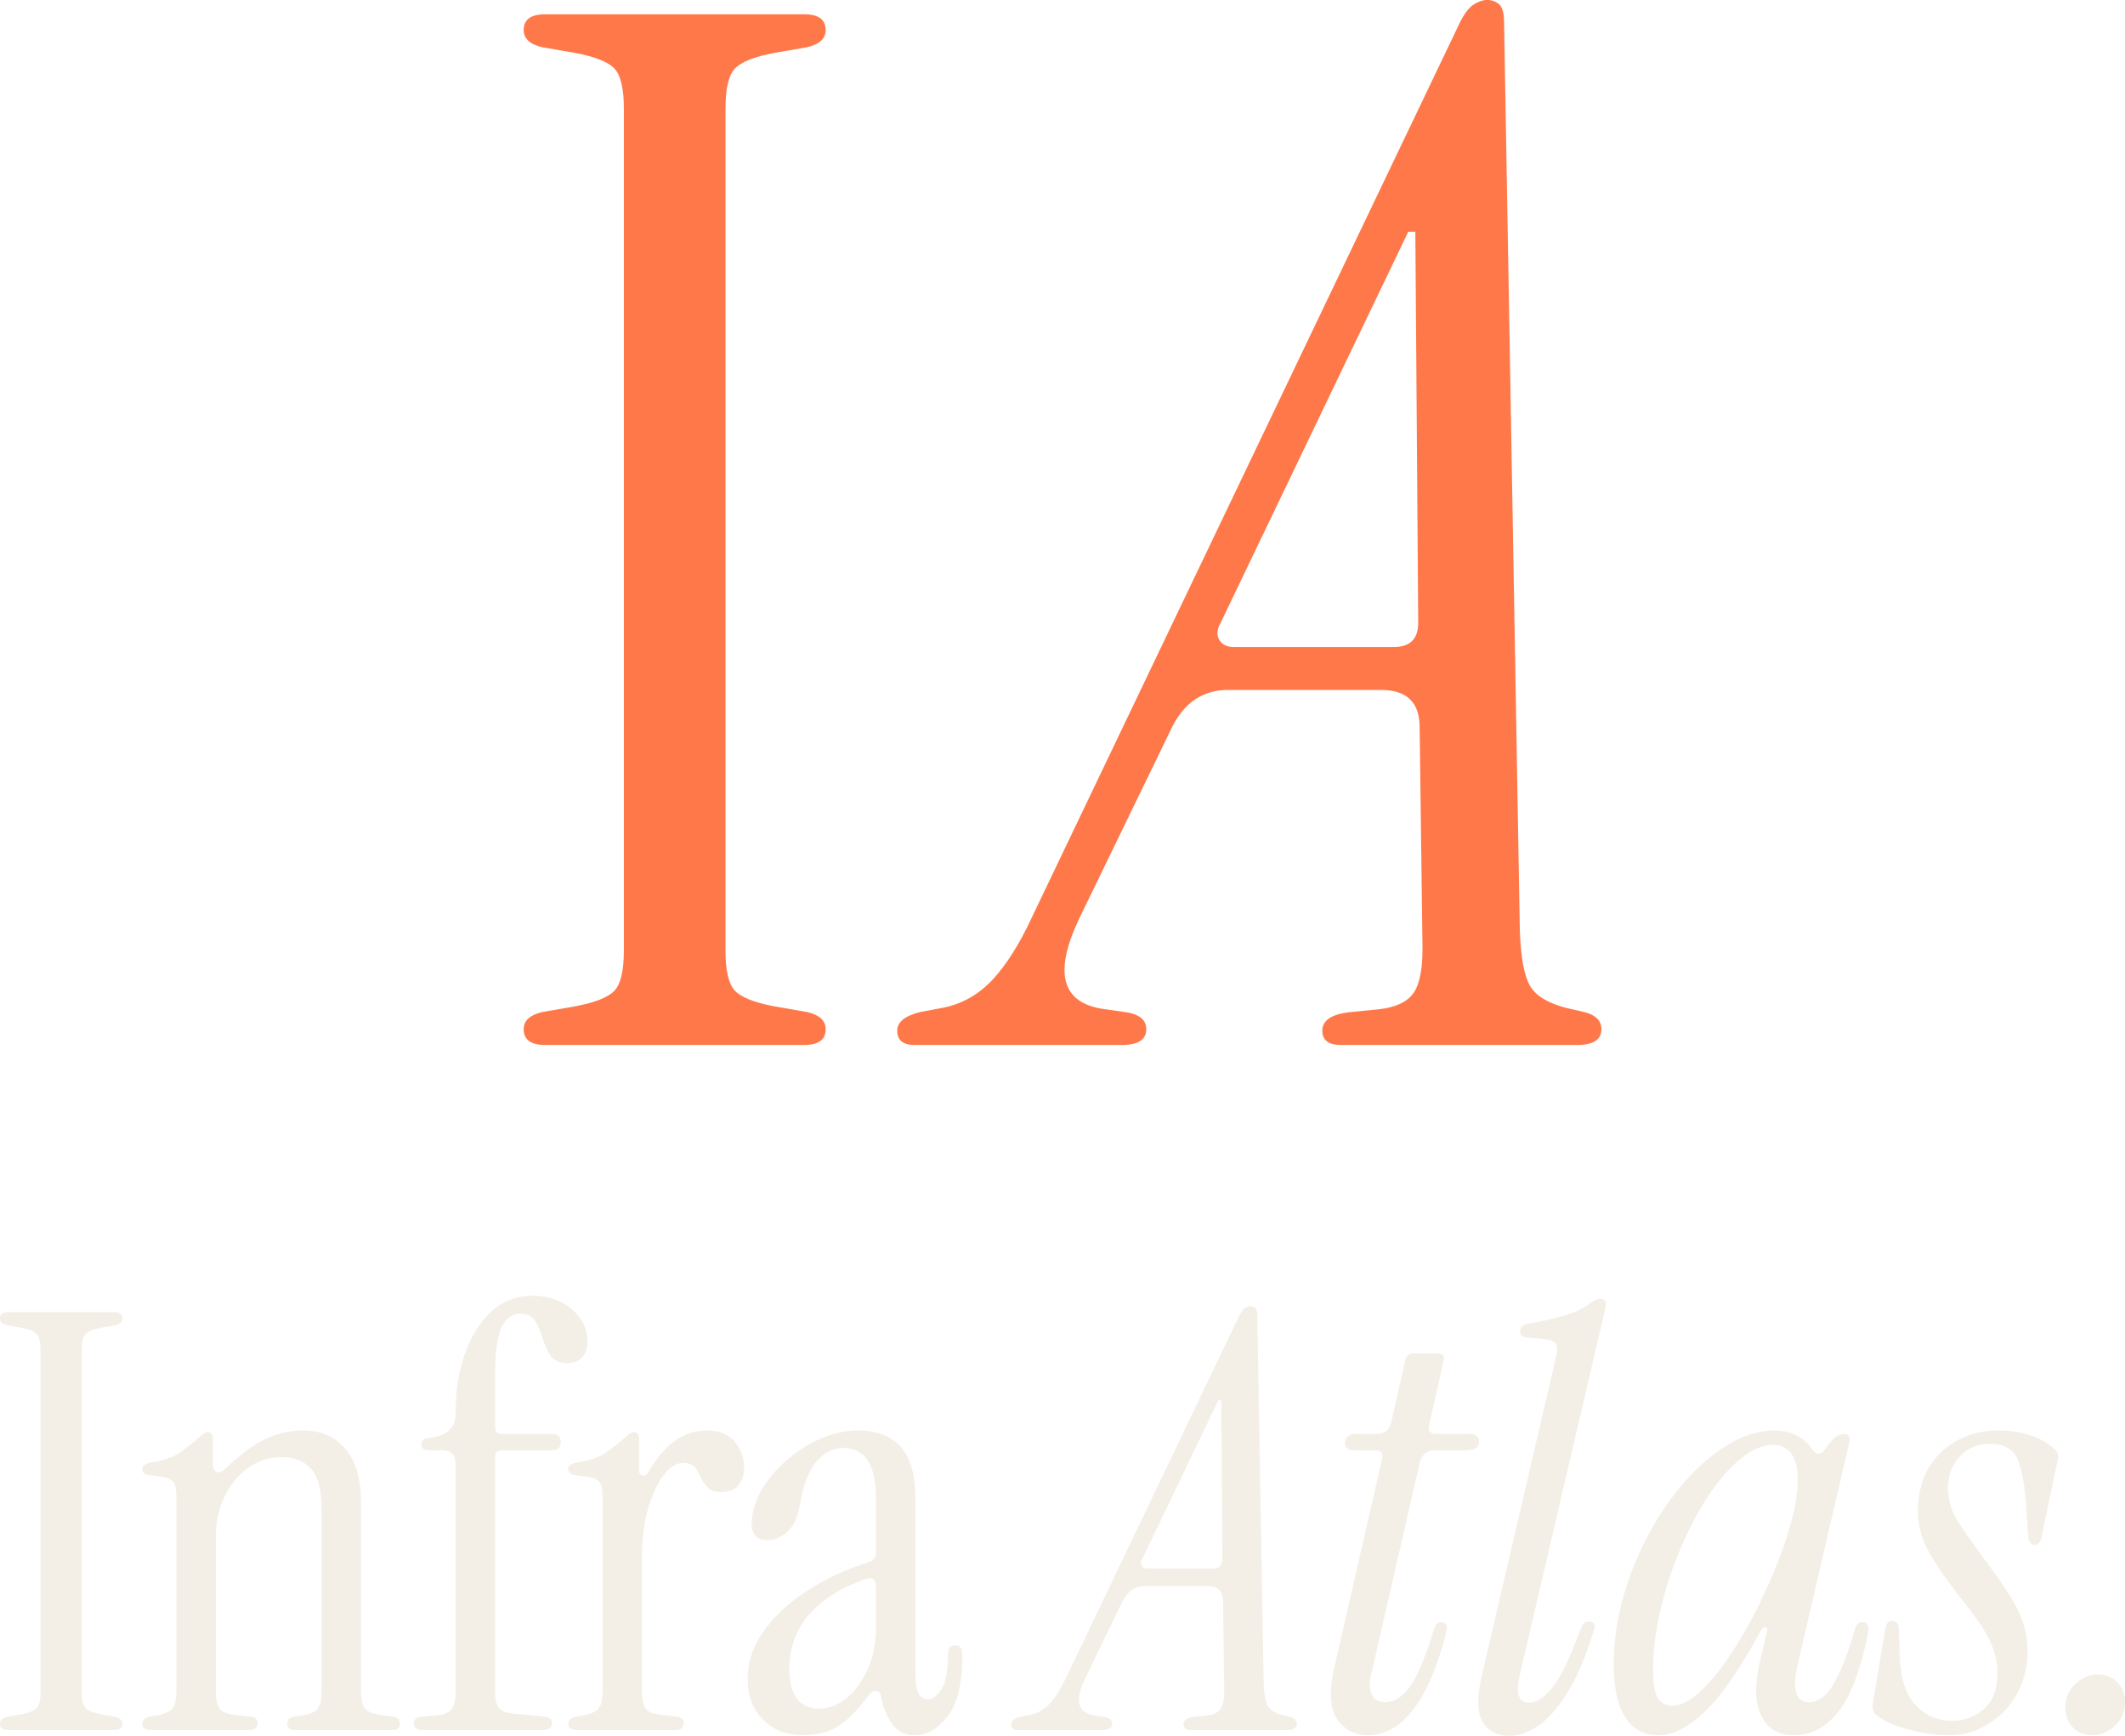
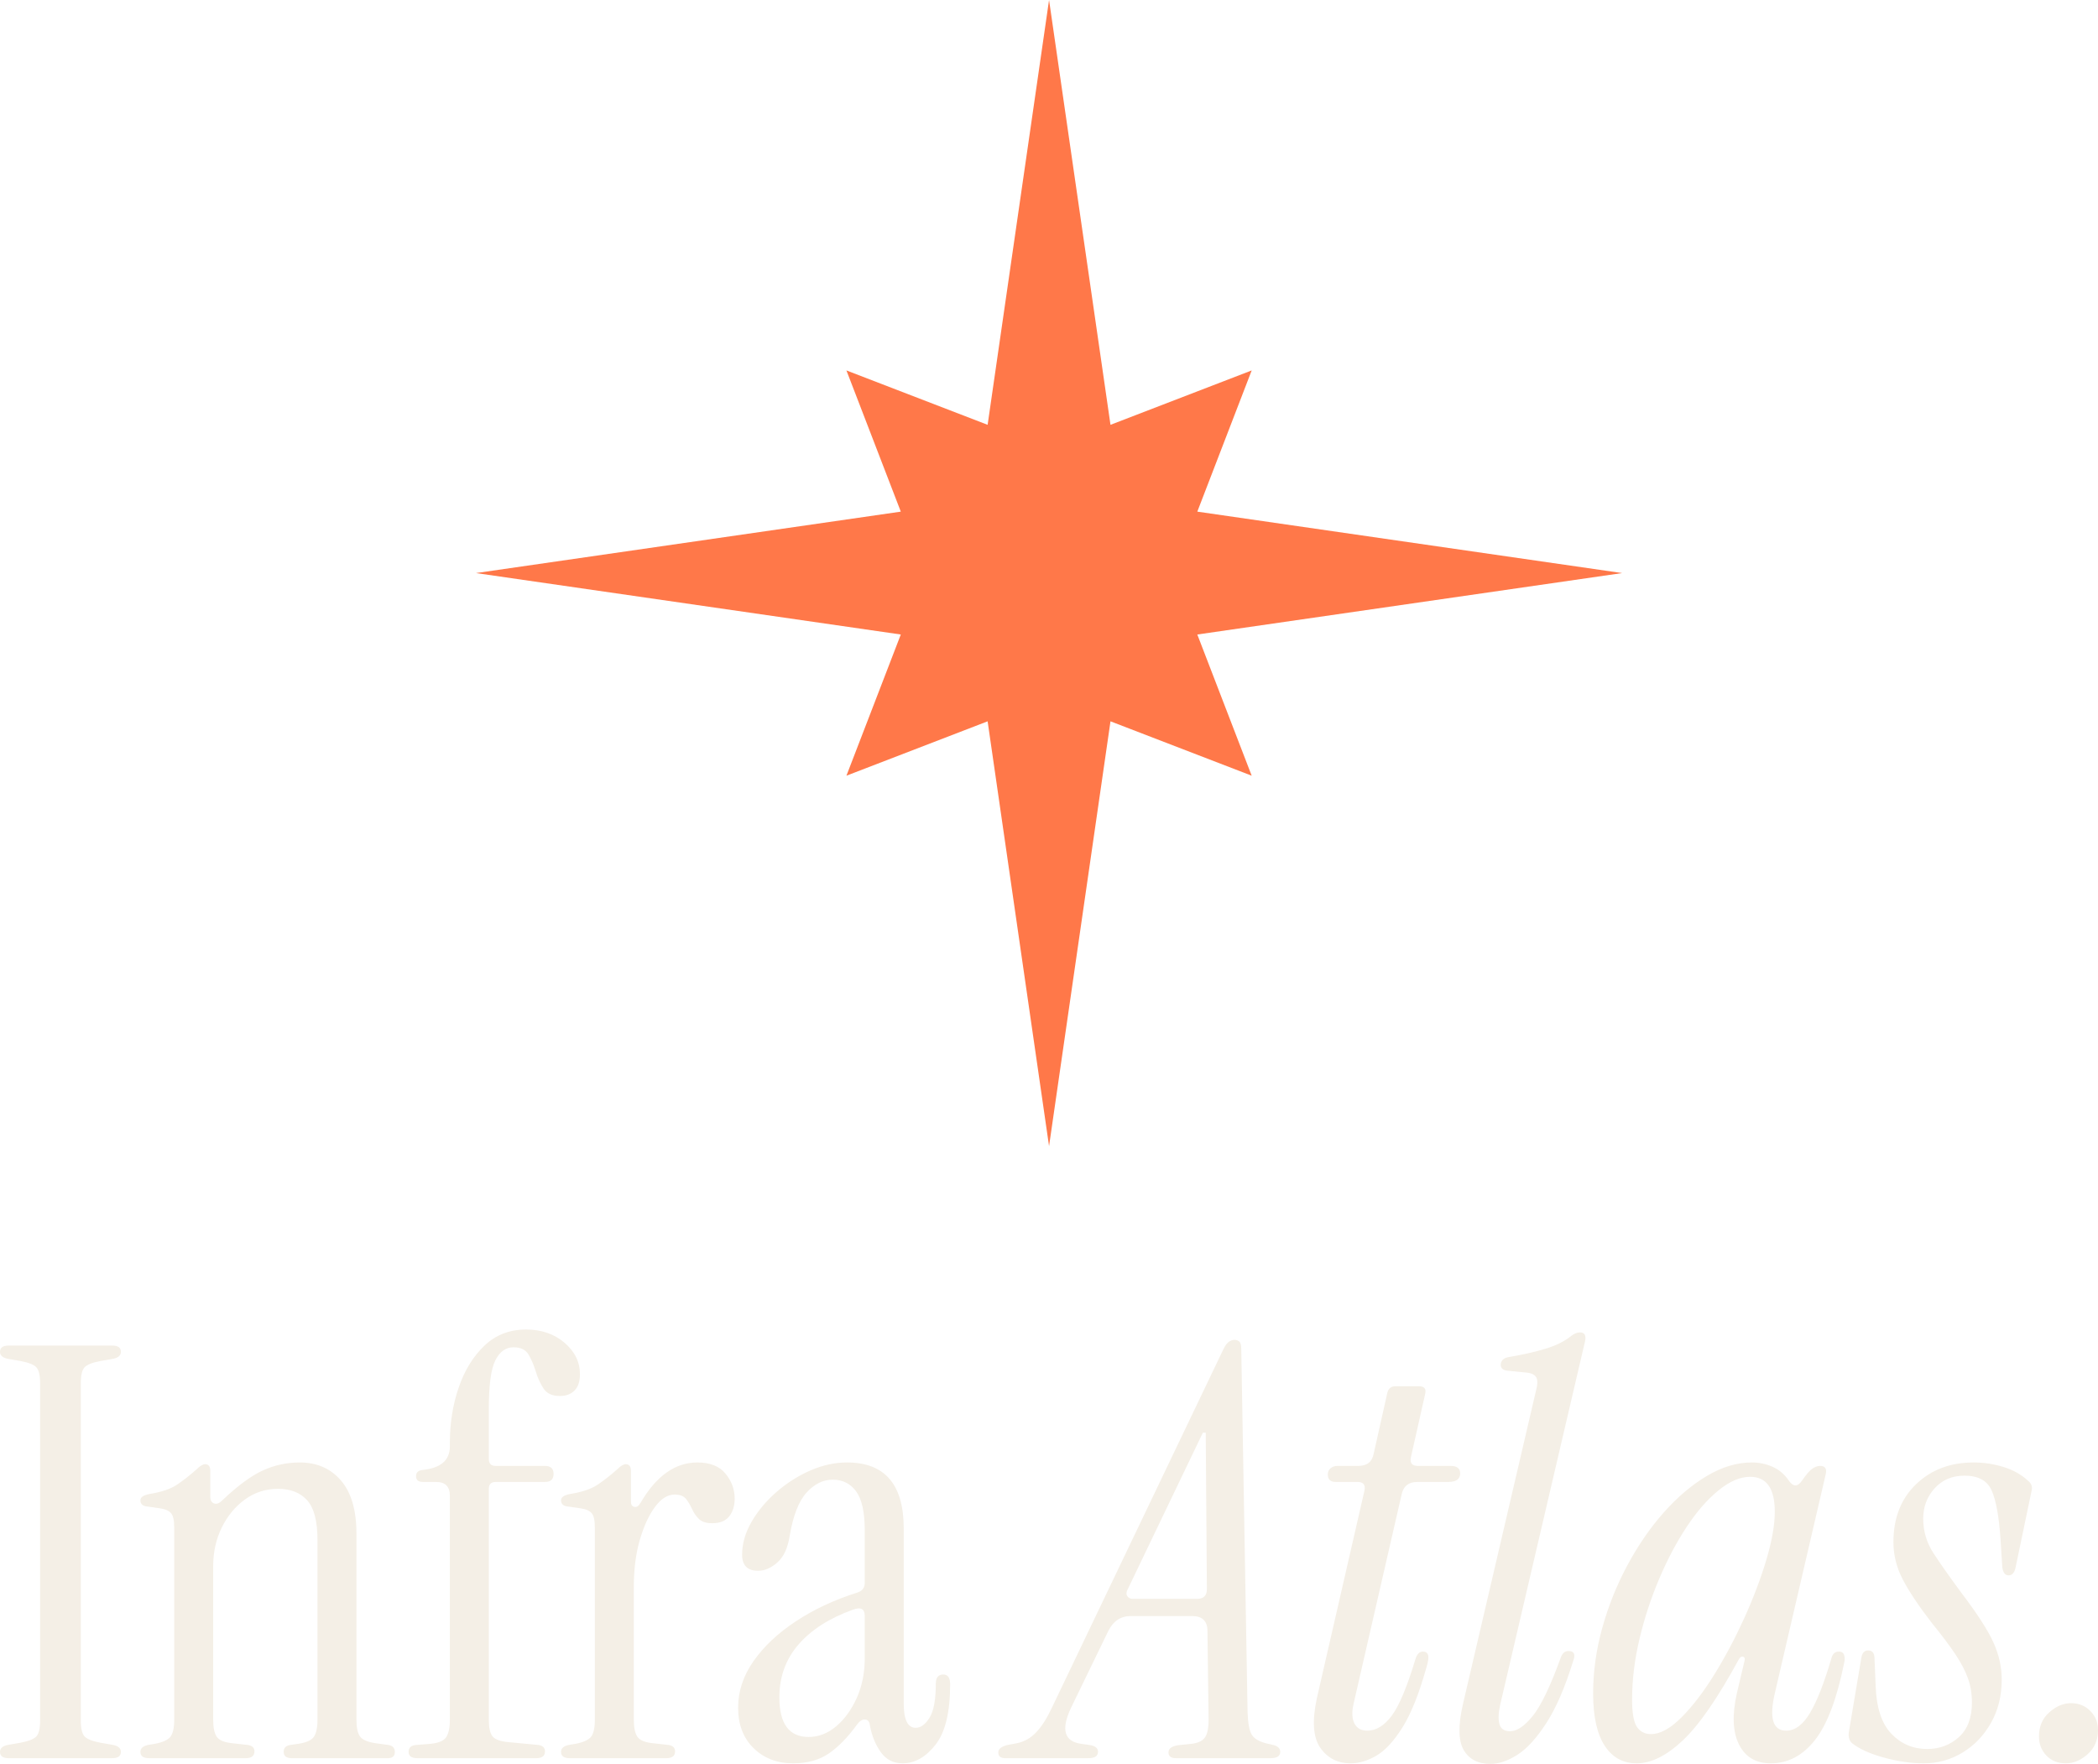
- <svg xmlns="http://www.w3.org/2000/svg" viewBox="0 0 203.39 166.11">
-   <g transform="translate(47.52,100.00) scale(0.13699)">
-     <path d="M215 0L34 0Q19 0 19-11Q19-20 32-23L55-27Q76-31 82.50-38Q89-45 89-66L89-654Q89-675 82.50-682Q76-689 55-693L32-697Q19-700 19-709Q19-720 34-720L215-720Q230-720 230-709Q230-700 217-697L194-693Q173-689 166.50-682Q160-675 160-654L160-66Q160-45 166.50-38Q173-31 194-27L217-23Q230-20 230-11Q230 0 215 0" fill="#FF7849" />
-     <path d="M437 0L292 0Q280 0 280-10Q280-19 296-23L312-26Q332-30 346.50-45.50Q361-61 374-89L673-714Q678-724 683-727Q688-730 692-730Q697-730 700.50-727Q704-724 704-714L715-80Q716-52 722-41.50Q728-31 747-26L760-23Q772-20 772-11Q772 0 755 0L590 0Q577 0 577-10Q577-21 597-23L617-25Q634-27 640.50-36Q647-45 647-67L645-222Q645-248 618-248L511-248Q485-248 472-222L407-88Q380-31 425-25L439-23Q454-21 454-11Q454 0 437 0M515-278L627-278Q644-278 644-295L642-568L637-568L506-295Q502-288 505-283Q508-278 515-278" fill="#FF7849" />
+ <svg xmlns="http://www.w3.org/2000/svg" viewBox="0 0 183.05 153.90">
+   <g transform="translate(91.53,50.00) scale(0.5)">
+     <path d="M0.00 -100.00L10.72 -25.87L35.36 -35.36L25.87 -10.72L100.00 -0.00L25.87 10.72L35.36 35.36L10.72 25.87L0.00 100.00L-10.72 25.87L-35.36 35.36L-25.87 10.72L-100.00 0.00L-25.87 -10.72L-35.36 -35.36L-10.72 -25.87Z" fill="#FF7849" />
  </g>
-   <g transform="translate(-1.06,165.56) scale(0.05556)">
+   <g transform="translate(-0.95,153.40) scale(0.05)">
    <path d="M215 0L34 0Q19 0 19-11Q19-20 32-23L55-27Q76-31 82.50-38Q89-45 89-66L89-654Q89-675 82.50-682Q76-689 55-693L32-697Q19-700 19-709Q19-720 34-720L215-720Q230-720 230-709Q230-700 217-697L194-693Q173-689 166.50-682Q160-675 160-654L160-66Q160-45 166.50-38Q173-31 194-27L217-23Q230-20 230-11Q230 0 215 0M448 0L279 0Q264 0 264-11Q264-20 277-23L289-25Q310-29 316.50-37.50Q323-46 323-67L323-403Q323-421 317.50-427.50Q312-434 298-436L277-439Q264-440 264-450Q264-458 280-461Q311-466 327.50-477Q344-488 362-504Q371-513 377-513Q386-513 386-501L386-456Q386-447 392.50-444.50Q399-442 407-450Q447-488 477.50-502Q508-516 542-516Q587-516 614-484.50Q641-453 641-392L641-67Q641-46 647.50-37.50Q654-29 675-26L697-23Q708-21 708-11Q708 0 696 0L528 0Q514 0 514-11Q514-21 525-23L539-25Q560-28 566.50-37Q573-46 573-67L573-381Q573-430 555-450Q537-470 504-470Q472-470 446.50-451.50Q421-433 406-402.50Q391-372 391-335L391-67Q391-46 397.50-37Q404-28 425-26L452-23Q463-21 463-12Q463 0 448 0M804-67L804-458Q804-482 780-482L757-482Q745-482 745-492Q745-502 757-503Q804-508 804-544L804-550Q804-602 819.50-647Q835-692 864.50-720Q894-748 937-748Q977-748 1004-725Q1031-702 1031-670Q1031-651 1021.50-641.50Q1012-632 996-632Q976-632 967.50-645Q959-658 954-674.50Q949-691 941.50-704Q934-717 915-717Q895-717 883.50-694.50Q872-672 872-610L872-522Q872-510 884-510L970-510Q985-510 985-496Q985-482 970-482L884-482Q872-482 872-470L872-67Q872-46 878.50-38Q885-30 906-28L959-23Q970-21 970-12Q970 0 955 0L747 0Q732 0 732-11Q732-22 745-23L770-25Q791-27 797.50-36.50Q804-46 804-67M1137-446Q1178-516 1236-516Q1269-516 1285-496.50Q1301-477 1301-453Q1301-434 1291.50-422Q1282-410 1262-410Q1246-410 1238.50-417.50Q1231-425 1226.50-435Q1222-445 1216-452.50Q1210-460 1196-460Q1178-460 1162-438.50Q1146-417 1135.50-381Q1125-345 1125-299L1125-67Q1125-46 1131.50-37Q1138-28 1159-26L1186-23Q1197-21 1197-12Q1197 0 1182 0L1013 0Q998 0 998-11Q998-20 1011-23L1023-25Q1044-29 1050.50-37.50Q1057-46 1057-67L1057-403Q1057-421 1051.50-427.50Q1046-434 1032-436L1011-439Q998-440 998-450Q998-458 1014-461Q1045-466 1061.50-477Q1078-488 1096-504Q1105-513 1111-513Q1120-513 1120-501L1120-447Q1120-440 1126-438.50Q1132-437 1137-446M1403 9Q1361 9 1334-17.50Q1307-44 1307-88Q1307-131 1334-169.50Q1361-208 1408-239Q1455-270 1515-289Q1528-293 1528-306L1528-397Q1528-445 1513-465.50Q1498-486 1472-486Q1447-486 1426.50-463.50Q1406-441 1397-388Q1392-356 1375.50-341.50Q1359-327 1342-327Q1314-327 1314-355Q1314-384 1330.50-412.50Q1347-441 1374-464.50Q1401-488 1433-502Q1465-516 1497-516Q1596-516 1596-401L1596-95Q1596-53 1617-53Q1630-53 1641-70.50Q1652-88 1652-130Q1652-146 1665-146Q1677-146 1677-129Q1677-56 1651.50-23.50Q1626 9 1594 9Q1570 9 1556-10.50Q1542-30 1537-57Q1536-67 1528.50-67.50Q1521-68 1514-58Q1490-25 1465-8Q1440 9 1403 9M1430-37Q1456-37 1478-55.50Q1500-74 1514-105Q1528-136 1528-175L1528-248Q1528-267 1507-259Q1446-237 1412.50-198.50Q1379-160 1379-106Q1379-37 1430-37" fill="#F4EFE6" />
    <path d="M1918 0L1773 0Q1761 0 1761-10Q1761-19 1777-23L1793-26Q1813-30 1827.50-45.50Q1842-61 1855-89L2154-714Q2159-724 2164-727Q2169-730 2173-730Q2178-730 2181.50-727Q2185-724 2185-714L2196-80Q2197-52 2203-41.50Q2209-31 2228-26L2241-23Q2253-20 2253-11Q2253 0 2236 0L2071 0Q2058 0 2058-10Q2058-21 2078-23L2098-25Q2115-27 2121.50-36Q2128-45 2128-67L2126-222Q2126-248 2099-248L1992-248Q1966-248 1953-222L1888-88Q1861-31 1906-25L1920-23Q1935-21 1935-11Q1935 0 1918 0M1996-278L2108-278Q2125-278 2125-295L2123-568L2118-568L1987-295Q1983-288 1986-283Q1989-278 1996-278M2376 9Q2342 9 2323-18Q2304-45 2317-105L2400-467Q2403-482 2388-482L2350-482Q2336-482 2336-495Q2336-502 2341-506Q2346-510 2353-510L2389-510Q2412-510 2416-531L2440-638Q2443-649 2454-649L2495-649Q2509-649 2506-636L2481-525Q2478-510 2493-510L2550-510Q2567-510 2567-497Q2567-482 2546-482L2492-482Q2470-482 2465-461L2381-95Q2376-73 2382.50-60.50Q2389-48 2405-48Q2428-48 2447.50-74Q2467-100 2489-173Q2493-186 2502-186Q2509-186 2511-180Q2513-174 2508-158Q2489-90 2466.50-54Q2444-18 2421-4.50Q2398 9 2376 9M2620 10Q2587 10 2573-14.50Q2559-39 2572-95L2699-640Q2704-658 2699.50-665Q2695-672 2681-673L2651-676Q2636-677 2638-689Q2640-698 2652-700Q2688-706 2716-714.50Q2744-723 2761-737Q2769-743 2776-743Q2788-743 2785-728L2637-94Q2632-72 2635.50-59.50Q2639-47 2654-47Q2672-47 2693.50-73.50Q2715-100 2742-174Q2746-187 2756-187Q2771-187 2764-169Q2743-101 2717.50-61.50Q2692-22 2667-6Q2642 10 2620 10M2875 9Q2839 9 2819-22Q2799-53 2799-113Q2799-170 2815-227.50Q2831-285 2859-337Q2887-389 2922.50-429Q2958-469 2997.50-492.50Q3037-516 3076-516Q3095-516 3112-508.50Q3129-501 3140-485Q3146-476 3152-476Q3158-476 3164-485Q3175-501 3182-505.50Q3189-510 3195-510Q3208-510 3205-496L3116-113Q3101-48 3136-48Q3159-48 3177.50-79Q3196-110 3215-175Q3218-186 3228-186Q3235-186 3237-180Q3239-174 3237-166Q3218-72 3186-31.50Q3154 9 3109 9Q3070 9 3053.50-24Q3037-57 3050-114L3063-169Q3065-176 3060.50-177Q3056-178 3053-172Q2998-71 2955.50-31Q2913 9 2875 9M2900-42Q2924-42 2953-71Q2982-100 3010.50-146Q3039-192 3063-245Q3087-298 3101.50-347Q3116-396 3116-430Q3116-491 3073-491Q3047-491 3018-467.50Q2989-444 2962.50-404Q2936-364 2914.50-313.50Q2893-263 2880-208.50Q2867-154 2867-102Q2867-67 2875.50-54.50Q2884-42 2900-42M3376 9Q3343 9 3306.50-1Q3270-11 3251-26Q3244-32 3245-44L3267-175Q3269-188 3279-188Q3290-188 3290-174L3292-126Q3294-69 3319.50-42.50Q3345-16 3382-16Q3414-16 3437-36.50Q3460-57 3460-97Q3460-120 3453-139.50Q3446-159 3431-181.50Q3416-204 3390-236Q3356-280 3339.50-311.50Q3323-343 3323-377Q3323-440 3362.50-478Q3402-516 3463-516Q3490-516 3515.50-508Q3541-500 3558-484Q3567-477 3564-466L3536-332Q3533-319 3524-319Q3515-319 3513-333L3510-381Q3506-441 3494.50-467Q3483-493 3447-493Q3415-493 3395-471Q3375-449 3375-418Q3375-385 3393-357.50Q3411-330 3442-288Q3483-234 3497.50-202Q3512-170 3512-137Q3512-95 3493.50-62Q3475-29 3444-10Q3413 9 3376 9M3624 9Q3603 9 3590-4.50Q3577-18 3577-38Q3577-64 3595-80Q3613-96 3633-96Q3653-96 3666.50-82.50Q3680-69 3680-49Q3680-23 3662-7Q3644 9 3624 9" fill="#F4EFE6" />
  </g>
</svg>
